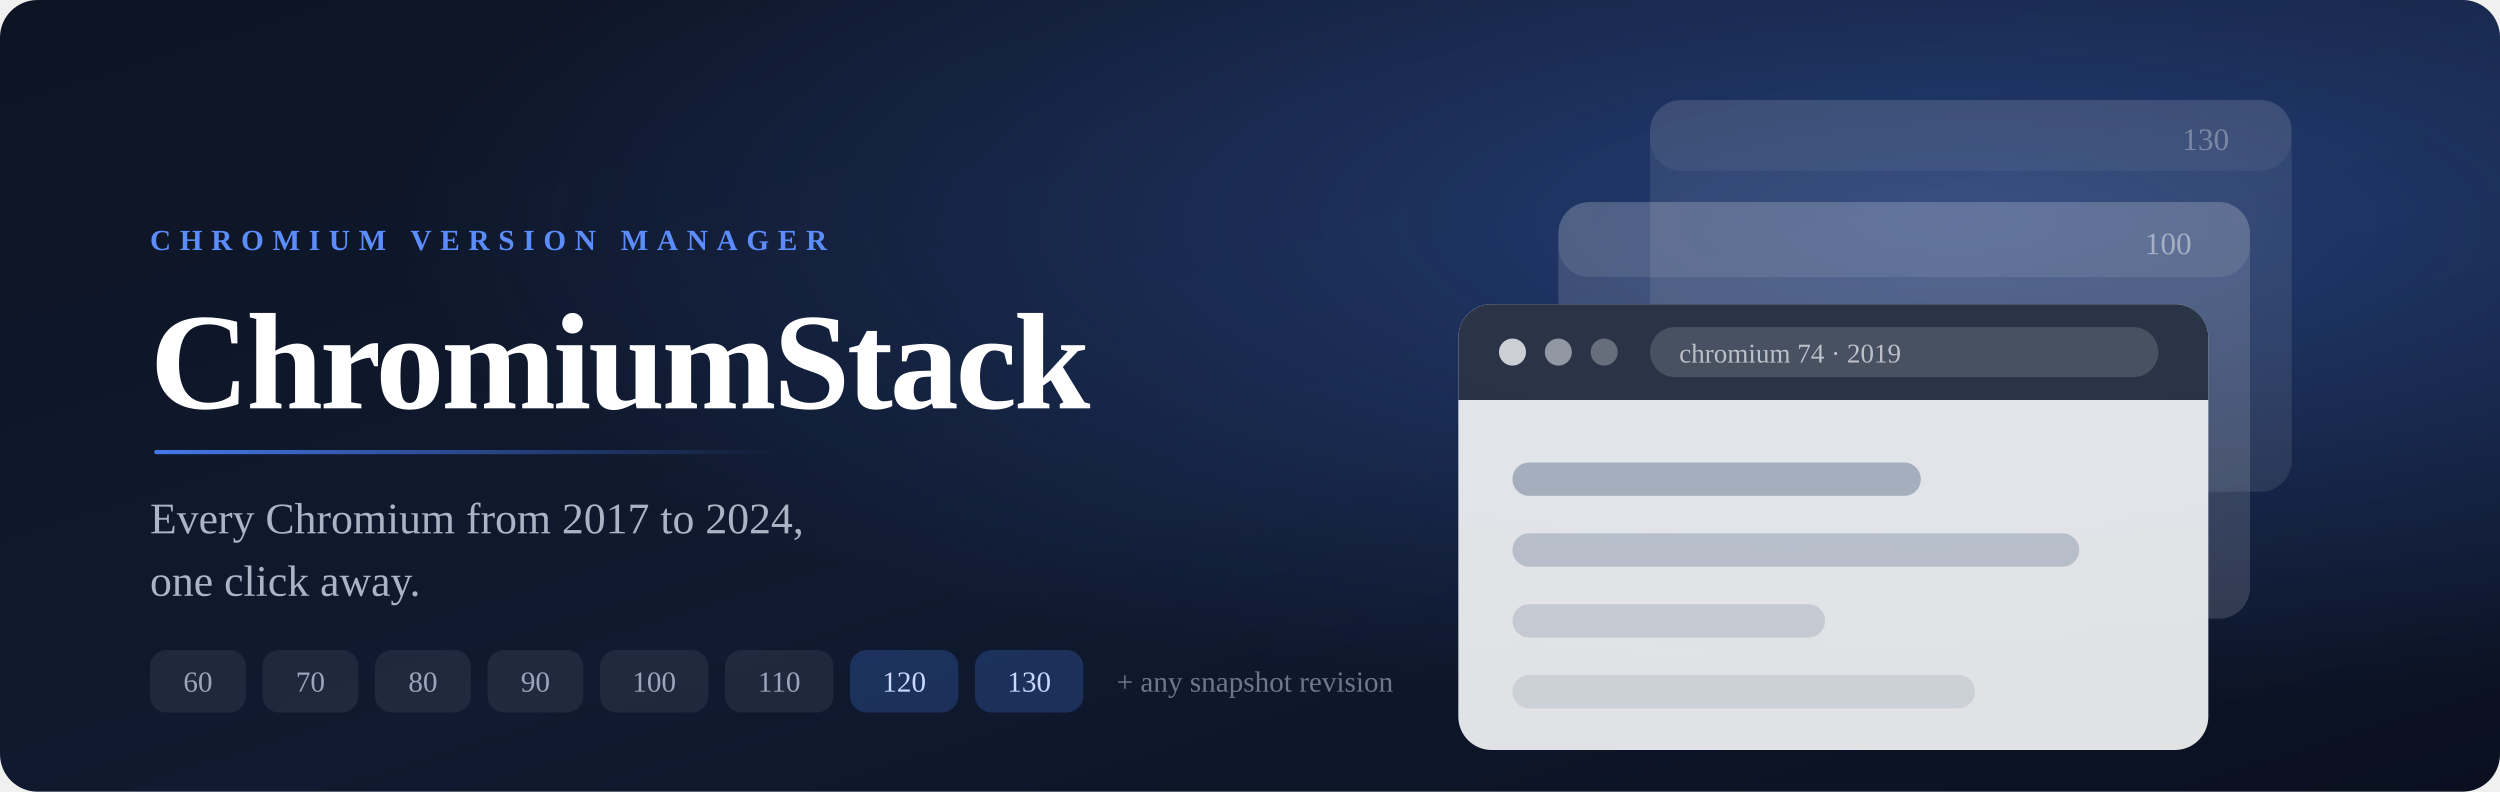
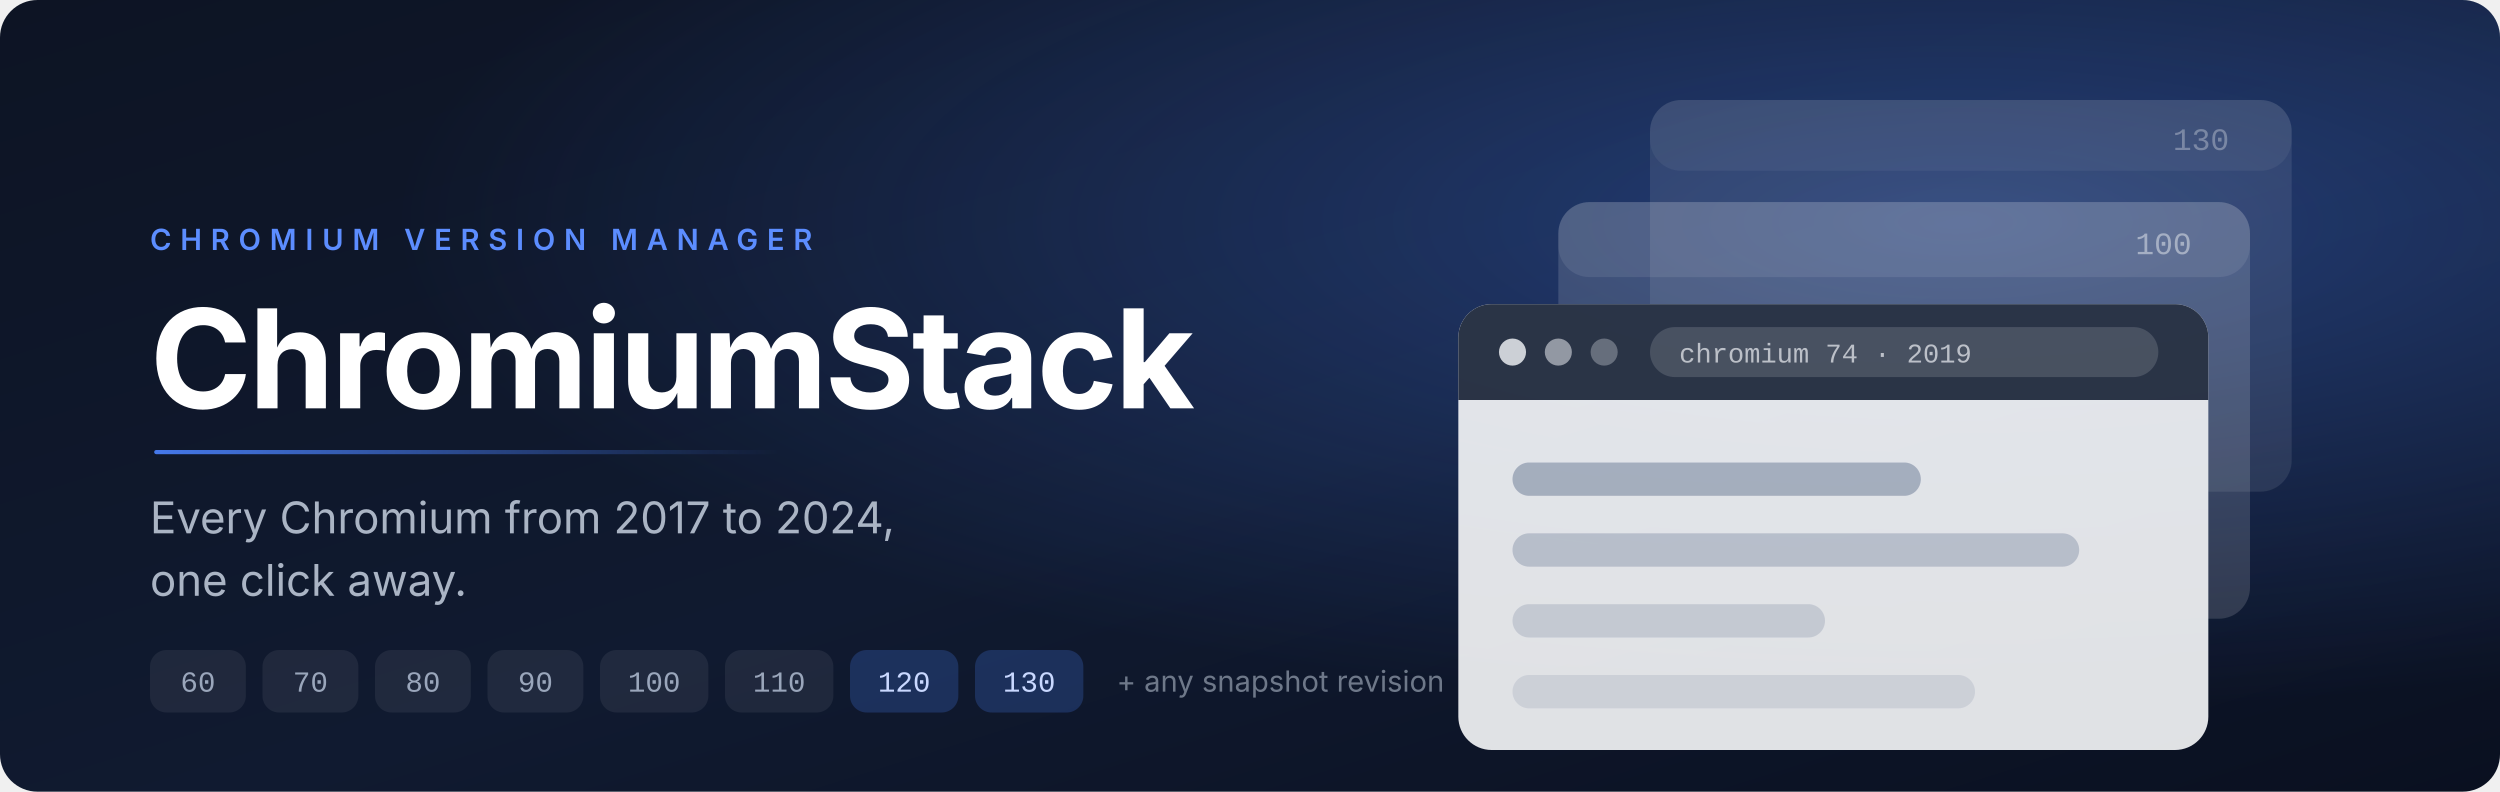
<svg xmlns="http://www.w3.org/2000/svg" viewBox="0 0 1200 380" width="1200" height="380" role="img" aria-label="ChromiumStack — every Chromium from 2017 to 2024, one click away">
  <defs>
    <linearGradient id="sky" x1="0" y1="0" x2="1" y2="1">
      <stop offset="0" stop-color="#0d1424" />
      <stop offset="0.55" stop-color="#101a30" />
      <stop offset="1" stop-color="#0a1020" />
    </linearGradient>
    <radialGradient id="glow" cx="0.78" cy="0.28" r="0.62">
      <stop offset="0" stop-color="#4b83ff" stop-opacity="0.34" />
      <stop offset="1" stop-color="#4b83ff" stop-opacity="0" />
    </radialGradient>
    <linearGradient id="rule" x1="0" y1="0" x2="1" y2="0">
      <stop offset="0" stop-color="#4b83ff" stop-opacity="0.9" />
      <stop offset="1" stop-color="#4b83ff" stop-opacity="0" />
    </linearGradient>
    <clipPath id="win">
      <rect x="700" y="146" width="360" height="214" rx="16" />
    </clipPath>
+     <style>
+       .f { font-family: -apple-system, BlinkMacSystemFont, "Segoe UI", Inter, Roboto, Helvetica, Arial, sans-serif; }
+       .m { font-family: ui-monospace, SFMono-Regular, Menlo, Consolas, "Liberation Mono", monospace; }
+     </style>
  </defs>
  <rect width="1200" height="380" rx="18" fill="url(#sky)" />
  <rect width="1200" height="380" rx="18" fill="url(#glow)" />
  <g opacity="0.9">
    <rect x="792" y="48" width="308" height="188" rx="15" fill="#ffffff" opacity="0.10" />
    <rect x="792" y="48" width="308" height="34" rx="15" fill="#ffffff" opacity="0.06" />
    <text x="1070" y="72" text-anchor="end" class="m" font-size="15" fill="#ffffff" opacity="0.35">130</text>
    <rect x="748" y="97" width="332" height="200" rx="15" fill="#ffffff" opacity="0.16" />
    <rect x="748" y="97" width="332" height="36" rx="15" fill="#ffffff" opacity="0.10" />
    <text x="1052" y="122" text-anchor="end" class="m" font-size="15" fill="#ffffff" opacity="0.5">100</text>
    <g clip-path="url(#win)">
      <rect x="700" y="146" width="360" height="214" fill="#f7f8fa" />
      <rect x="700" y="146" width="360" height="46" fill="#2b3444" />
      <circle cx="726" cy="169" r="6.5" fill="#ffffff" opacity="0.85" />
      <circle cx="748" cy="169" r="6.5" fill="#ffffff" opacity="0.55" />
      <circle cx="770" cy="169" r="6.5" fill="#ffffff" opacity="0.32" />
      <rect x="792" y="157" width="244" height="24" rx="12" fill="#ffffff" opacity="0.16" />
      <text x="806" y="174" class="m" font-size="13" fill="#ffffff" opacity="0.72">chromium 74 · 2019</text>
      <rect x="726" y="222" width="196" height="16" rx="8" fill="#7d8ba3" opacity="0.55" />
      <rect x="726" y="256" width="272" height="16" rx="8" fill="#7d8ba3" opacity="0.38" />
      <rect x="726" y="290" width="150" height="16" rx="8" fill="#7d8ba3" opacity="0.26" />
      <rect x="726" y="324" width="222" height="16" rx="8" fill="#7d8ba3" opacity="0.18" />
    </g>
  </g>
  <text x="72" y="120" class="f" font-size="14" font-weight="600" letter-spacing="4.2" fill="#5c8dff">CHROMIUM VERSION MANAGER</text>
  <text x="72" y="196" class="f" font-size="66" font-weight="700" fill="#ffffff" letter-spacing="-1.4">ChromiumStack</text>
  <rect x="74" y="216" width="300" height="2" rx="1" fill="url(#rule)" />
  <text x="72" y="256" class="f" font-size="21" fill="#aab4c4">Every Chromium from 2017 to 2024,</text>
  <text x="72" y="286" class="f" font-size="21" fill="#aab4c4">one click away.</text>
  <g class="m" font-size="14" fill="#8f9bb0">
    <rect x="72" y="312" width="46" height="30" rx="8" fill="#ffffff" opacity="0.07" />
    <text x="95" y="332" text-anchor="middle" class="m" font-size="14" fill="#9aa6bb">60</text>
    <rect x="126" y="312" width="46" height="30" rx="8" fill="#ffffff" opacity="0.07" />
    <text x="149" y="332" text-anchor="middle" class="m" font-size="14" fill="#9aa6bb">70</text>
    <rect x="180" y="312" width="46" height="30" rx="8" fill="#ffffff" opacity="0.07" />
    <text x="203" y="332" text-anchor="middle" class="m" font-size="14" fill="#9aa6bb">80</text>
    <rect x="234" y="312" width="46" height="30" rx="8" fill="#ffffff" opacity="0.07" />
    <text x="257" y="332" text-anchor="middle" class="m" font-size="14" fill="#9aa6bb">90</text>
    <rect x="288" y="312" width="52" height="30" rx="8" fill="#ffffff" opacity="0.07" />
    <text x="314" y="332" text-anchor="middle" class="m" font-size="14" fill="#9aa6bb">100</text>
    <rect x="348" y="312" width="52" height="30" rx="8" fill="#ffffff" opacity="0.07" />
    <text x="374" y="332" text-anchor="middle" class="m" font-size="14" fill="#9aa6bb">110</text>
    <rect x="408" y="312" width="52" height="30" rx="8" fill="#4b83ff" opacity="0.22" />
    <text x="434" y="332" text-anchor="middle" class="m" font-size="14" fill="#c9d8ff">120</text>
    <rect x="468" y="312" width="52" height="30" rx="8" fill="#4b83ff" opacity="0.22" />
    <text x="494" y="332" text-anchor="middle" class="m" font-size="14" fill="#c9d8ff">130</text>
    <text x="536" y="332" class="f" font-size="14" fill="#6e7889">+ any snapshot revision</text>
  </g>
</svg>
